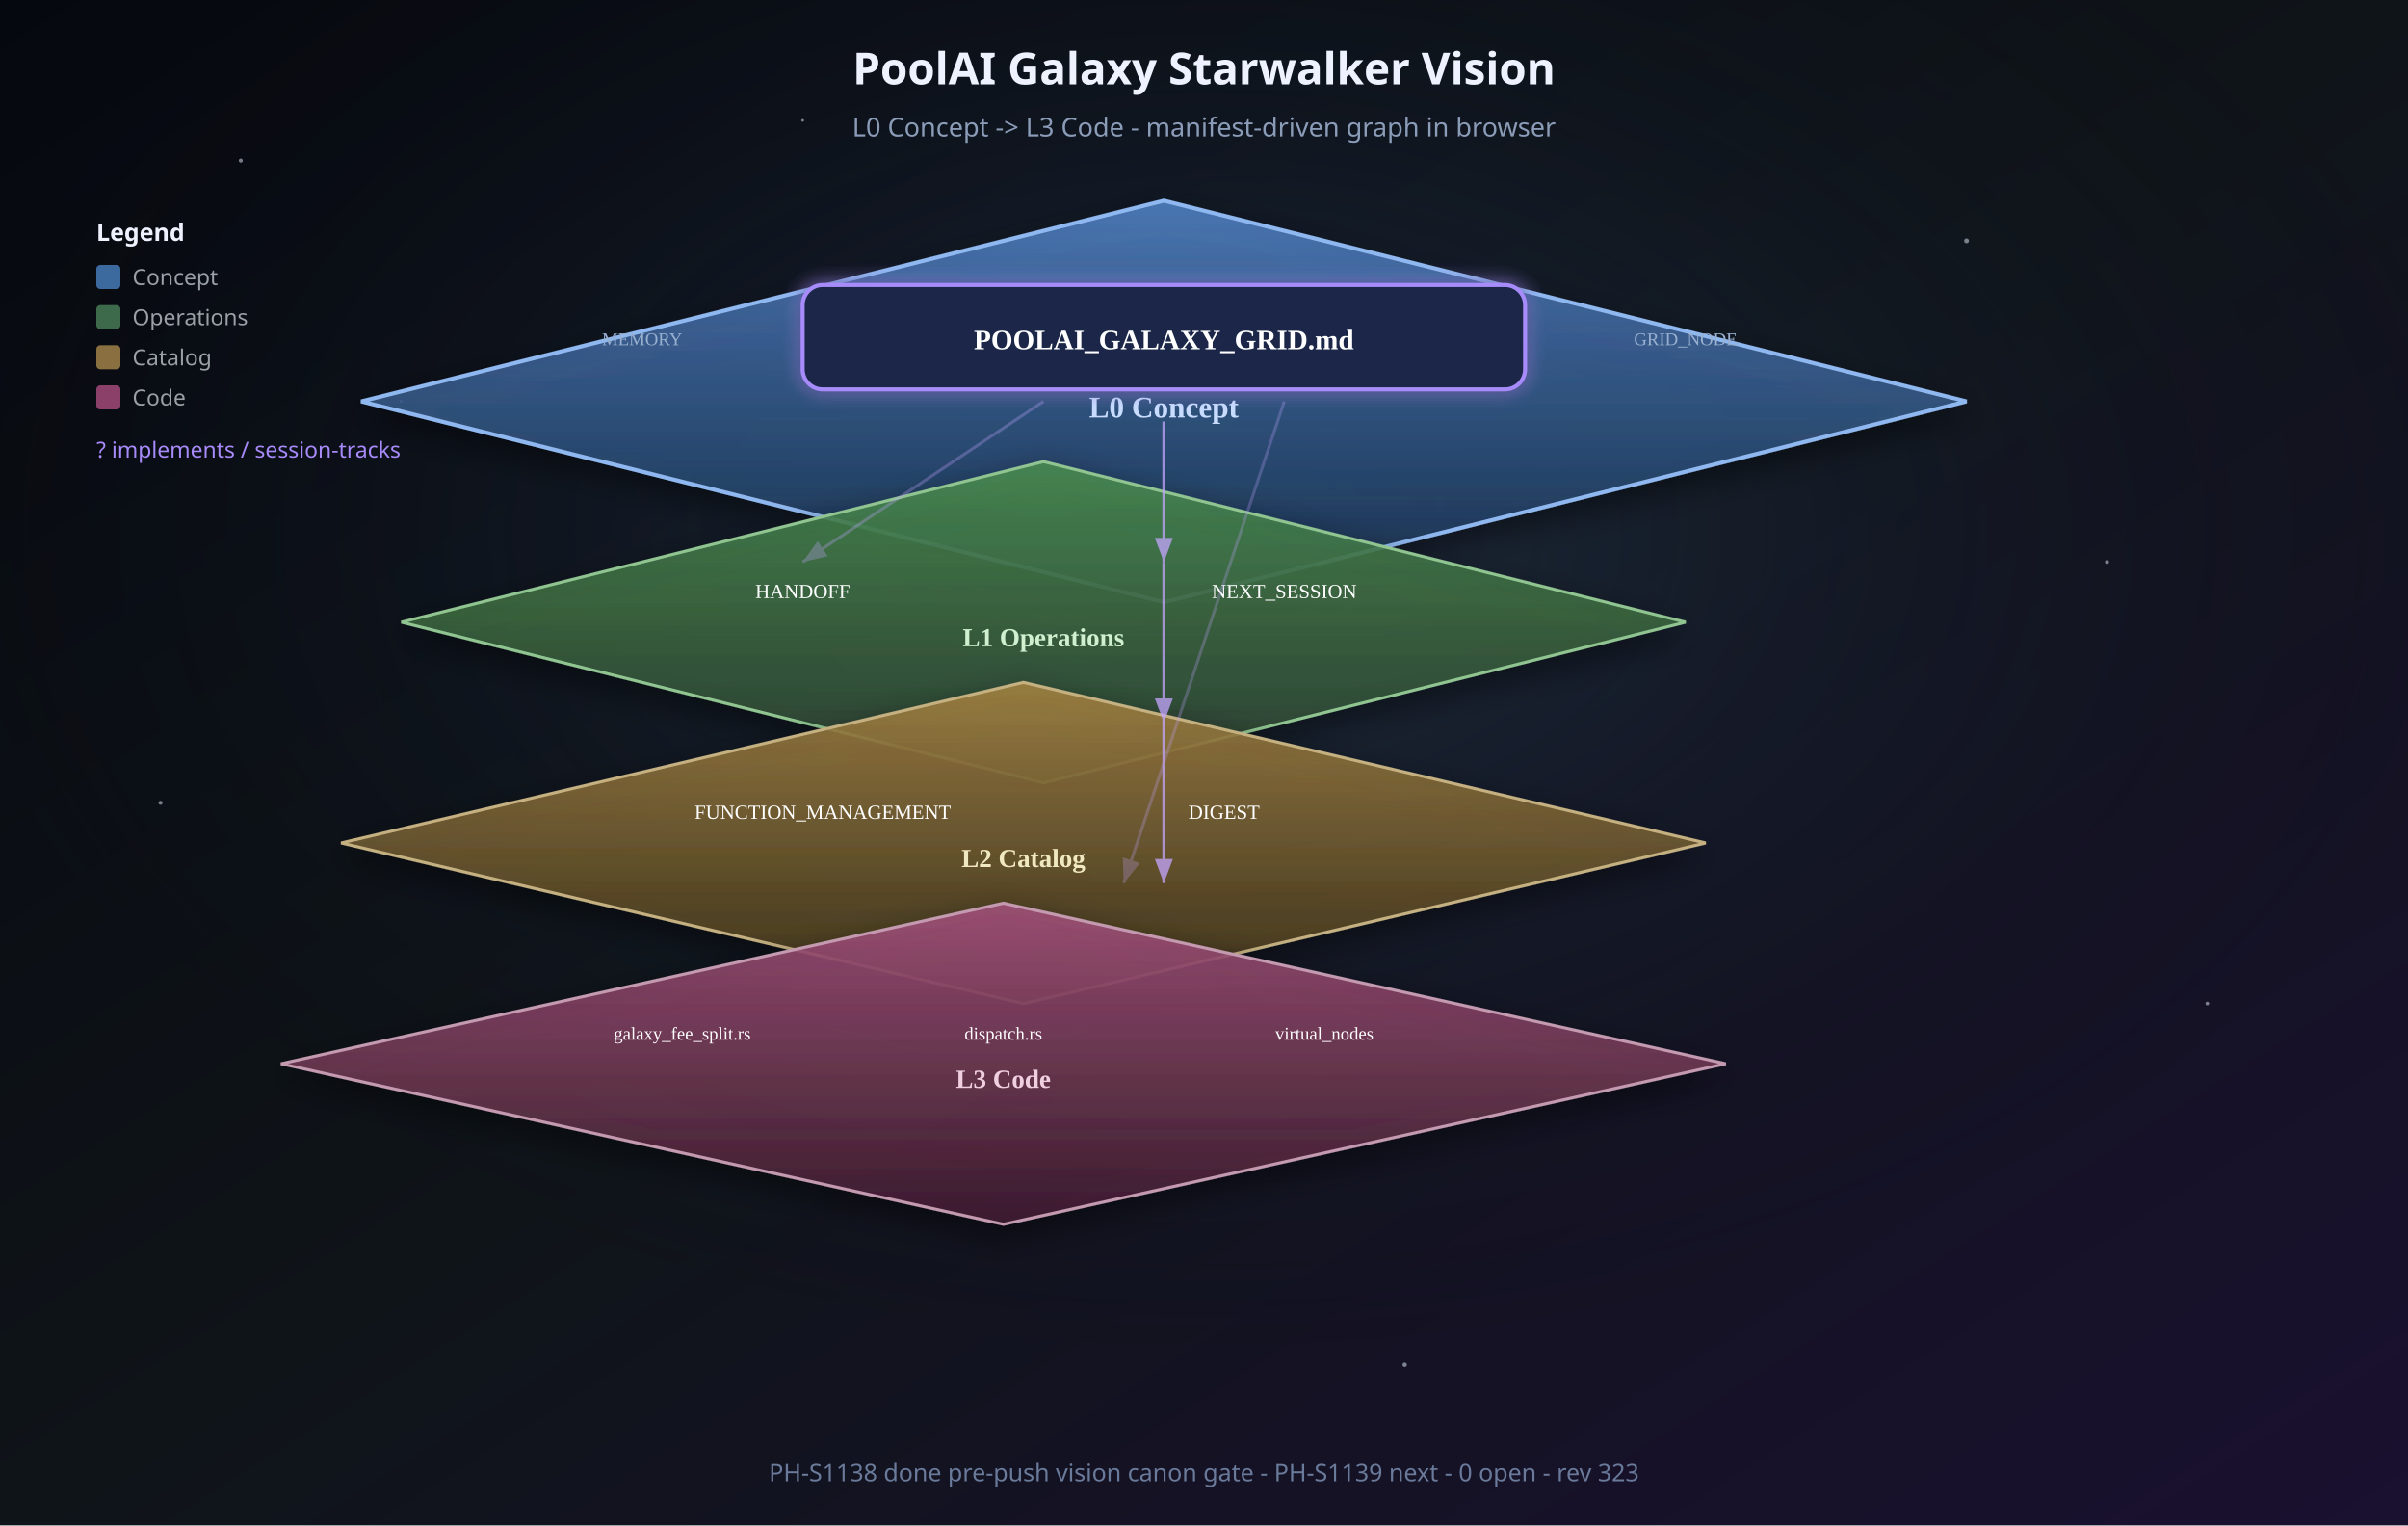
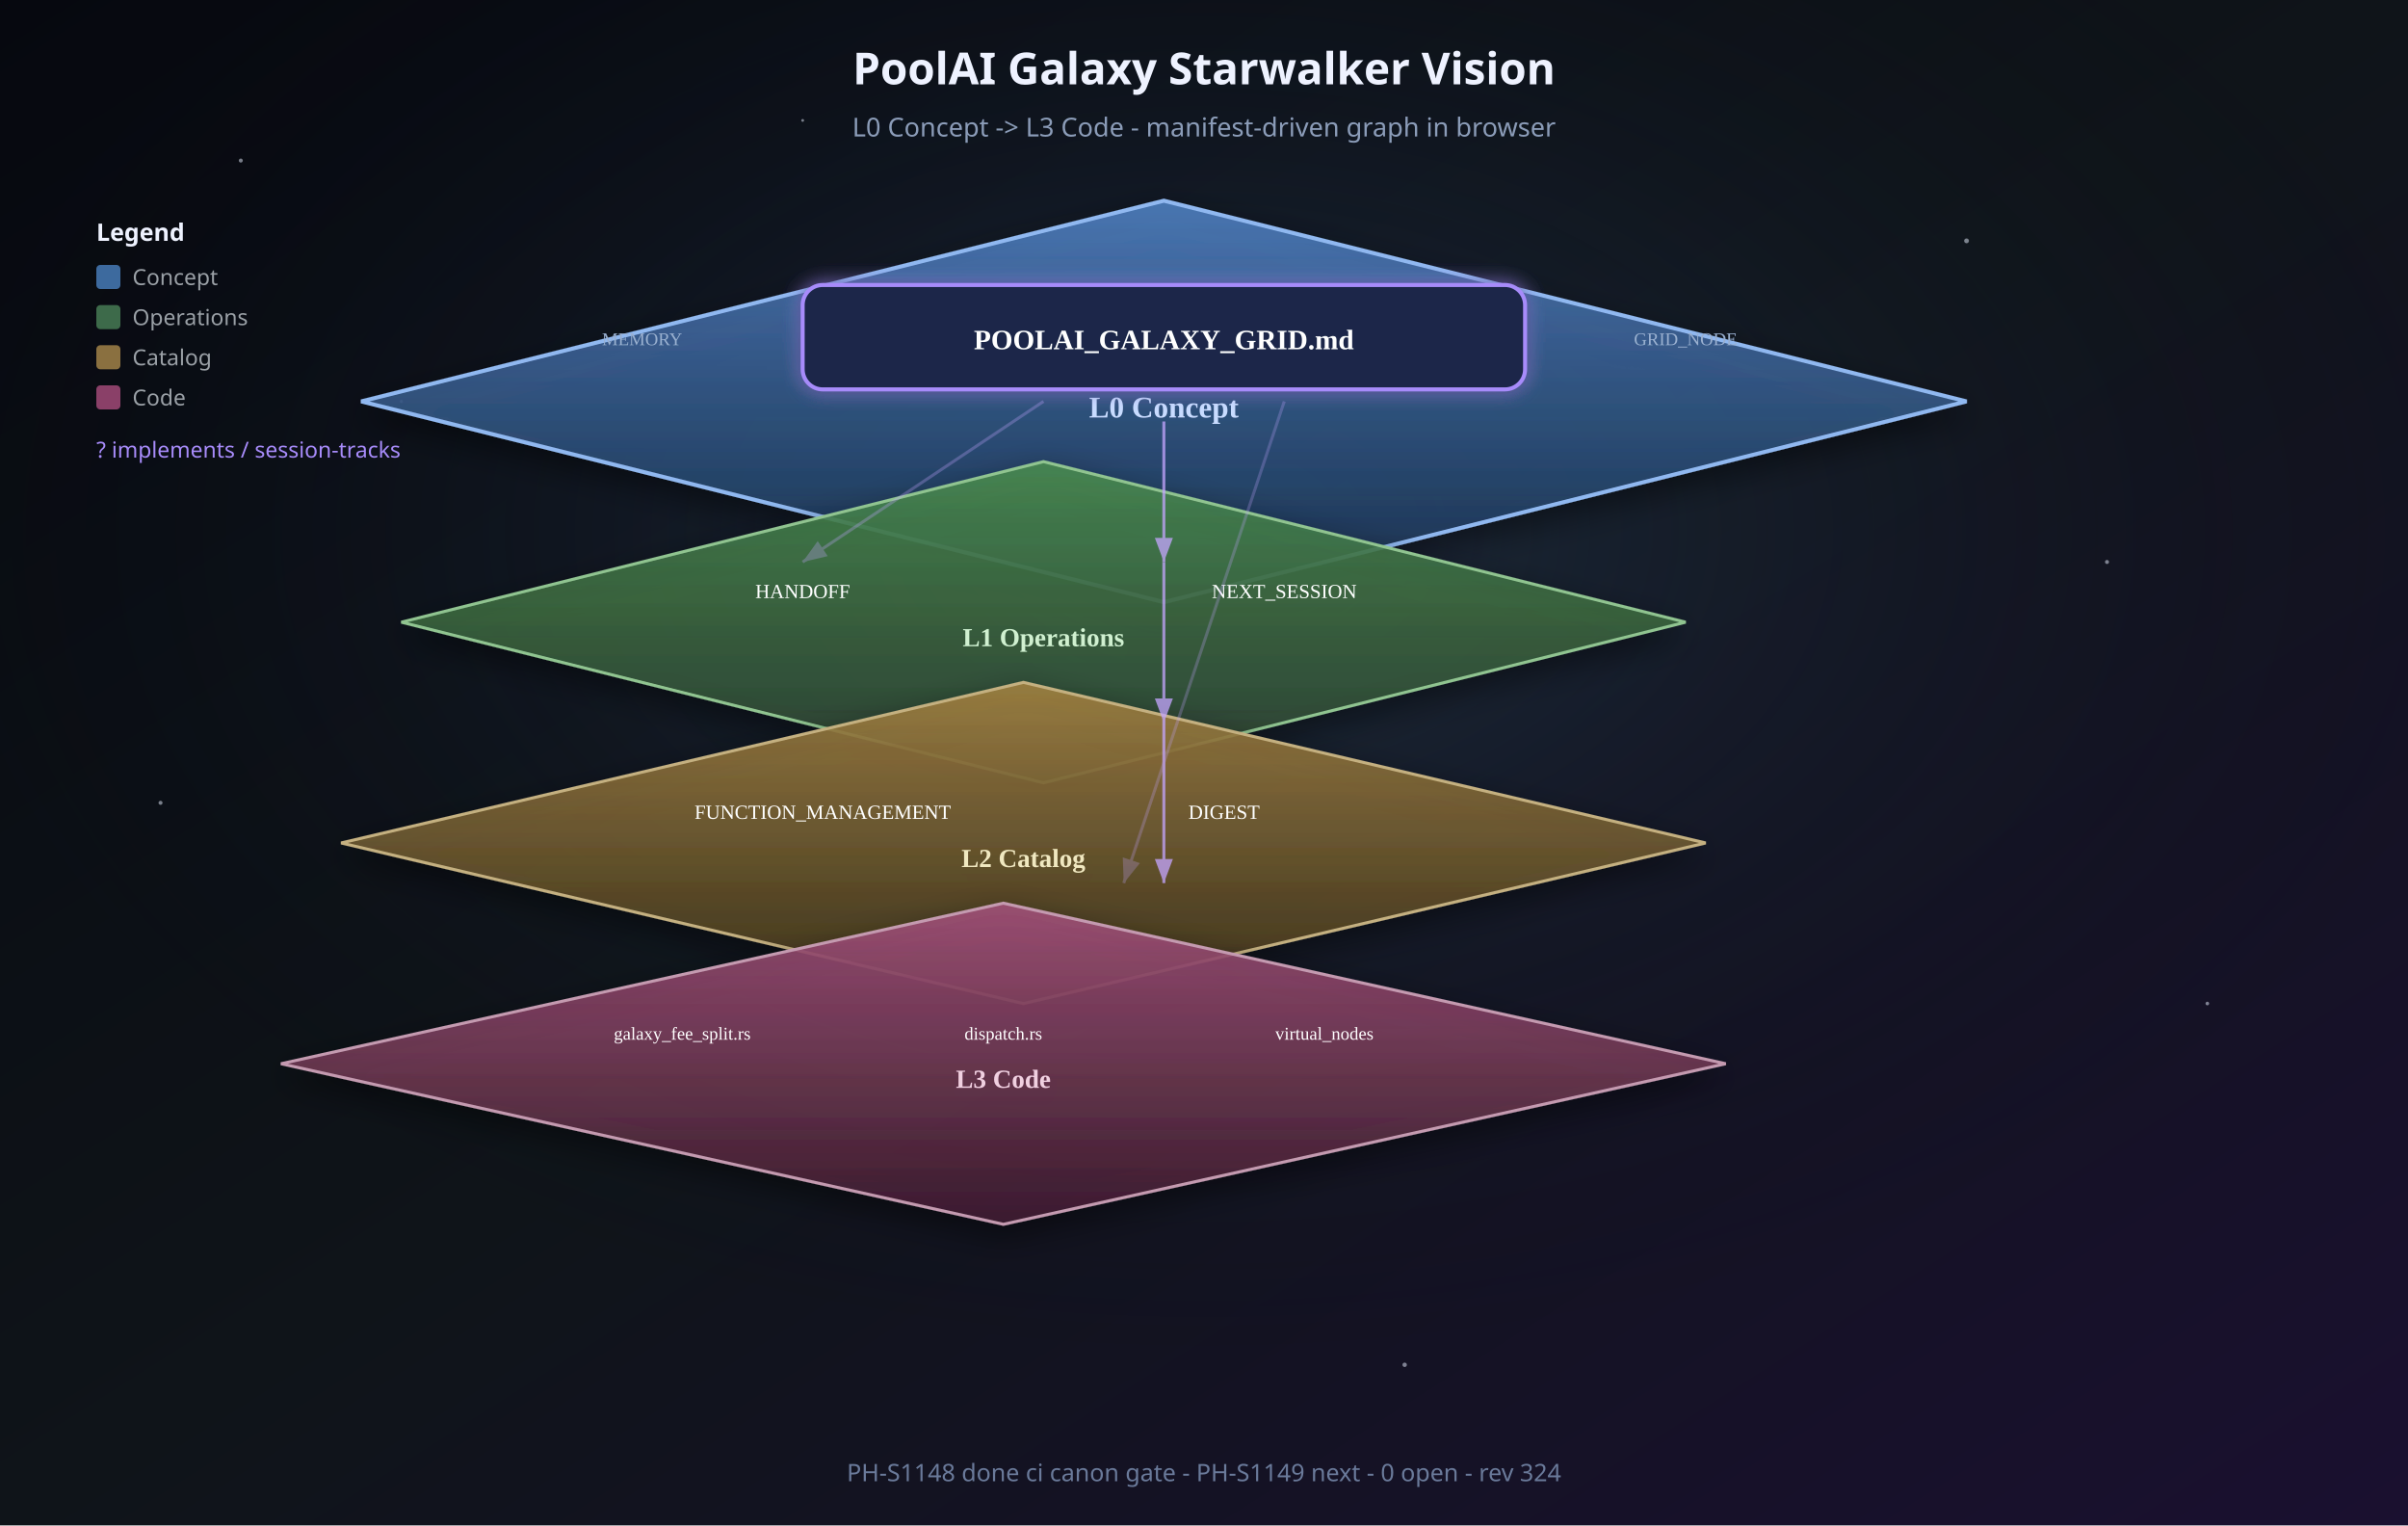
<svg xmlns="http://www.w3.org/2000/svg" viewBox="0 0 1200 760" role="img" aria-labelledby="title desc">
  <defs>
    <linearGradient id="bg" x1="0%" y1="0%" x2="100%" y2="100%">
      <stop offset="0%" stop-color="#06080f" />
      <stop offset="50%" stop-color="#0f1419" />
      <stop offset="100%" stop-color="#1a1030" />
    </linearGradient>
    <radialGradient id="nebula" cx="50%" cy="35%" r="55%">
      <stop offset="0%" stop-color="#3d5a8a" stop-opacity="0.35" />
      <stop offset="100%" stop-color="#06080f" stop-opacity="0" />
    </radialGradient>
    <linearGradient id="planeL0" x1="0%" y1="0%" x2="0%" y2="100%">
      <stop offset="0%" stop-color="#4a7ab8" stop-opacity="0.95" />
      <stop offset="100%" stop-color="#1e3350" stop-opacity="0.85" />
    </linearGradient>
    <linearGradient id="planeL1" x1="0%" y1="0%" x2="0%" y2="100%">
      <stop offset="0%" stop-color="#4a8a50" stop-opacity="0.9" />
      <stop offset="100%" stop-color="#2a4030" stop-opacity="0.85" />
    </linearGradient>
    <linearGradient id="planeL2" x1="0%" y1="0%" x2="0%" y2="100%">
      <stop offset="0%" stop-color="#a08040" stop-opacity="0.9" />
      <stop offset="100%" stop-color="#403520" stop-opacity="0.85" />
    </linearGradient>
    <linearGradient id="planeL3" x1="0%" y1="0%" x2="0%" y2="100%">
      <stop offset="0%" stop-color="#a05078" stop-opacity="0.9" />
      <stop offset="100%" stop-color="#402030" stop-opacity="0.85" />
    </linearGradient>
    <filter id="shadow" x="-30%" y="-30%" width="160%" height="160%">
      <feDropShadow dx="0" dy="6" stdDeviation="8" flood-color="#000" flood-opacity="0.5" />
    </filter>
    <filter id="glow" x="-50%" y="-50%" width="200%" height="200%">
      <feGaussianBlur stdDeviation="4" result="b" />
      <feMerge>
        <feMergeNode in="b" />
        <feMergeNode in="SourceGraphic" />
      </feMerge>
    </filter>
    <marker id="arrow" markerWidth="10" markerHeight="10" refX="8" refY="3" orient="auto">
      <path d="M0,0 L8,3 L0,6 Z" fill="#c4a5ff" />
    </marker>
  </defs>
  <rect width="1200" height="760" fill="url(#bg)" />
  <rect width="1200" height="760" fill="url(#nebula)" />
  <g fill="#e8f0ff" opacity="0.5">
    <circle cx="120" cy="80" r="1" />
    <circle cx="980" cy="120" r="1.2" />
    <circle cx="200" cy="200" r="0.8" />
    <circle cx="1050" cy="280" r="1" />
    <circle cx="80" cy="400" r="1" />
    <circle cx="1100" cy="500" r="0.9" />
    <circle cx="400" cy="60" r="0.7" />
    <circle cx="700" cy="680" r="1.1" />
  </g>
  <text x="600" y="42" text-anchor="middle" fill="#eef2ff" font-family="Segoe UI, system-ui, sans-serif" font-size="22" font-weight="600">PoolAI Galaxy Starwalker Vision</text>
  <text x="600" y="68" text-anchor="middle" fill="#8b9cb8" font-family="Segoe UI, system-ui, sans-serif" font-size="13">L0 Concept -&gt; L3 Code - manifest-driven graph in browser</text>
  <g transform="translate(180, 100)" filter="url(#shadow)">
    <path d="M0 100 L400 0 L800 100 L400 200 Z" fill="url(#planeL0)" stroke="#90b8f0" stroke-width="2" />
    <text x="400" y="108" text-anchor="middle" fill="#c8dcff" font-size="15" font-weight="700">L0 Concept</text>
    <g filter="url(#glow)">
      <rect x="220" y="42" width="360" height="52" rx="10" fill="#1a2848" stroke="#a78bfa" stroke-width="2" />
      <text x="400" y="74" text-anchor="middle" fill="#fff" font-size="14" font-weight="700">POOLAI_GALAXY_GRID.md</text>
    </g>
    <text x="140" y="72" text-anchor="middle" fill="#9ab0d0" font-size="9">MEMORY</text>
    <text x="660" y="72" text-anchor="middle" fill="#9ab0d0" font-size="9">GRID_NODE</text>
  </g>
  <g transform="translate(200, 230)" filter="url(#shadow)">
    <path d="M0 80 L320 0 L640 80 L320 160 Z" fill="url(#planeL1)" stroke="#90c490" stroke-width="1.5" />
    <text x="320" y="92" text-anchor="middle" fill="#d0f0d0" font-size="13" font-weight="600">L1 Operations</text>
    <text x="200" y="68" text-anchor="middle" fill="#fff" font-size="10">HANDOFF</text>
    <text x="440" y="68" text-anchor="middle" fill="#fff" font-size="10">NEXT_SESSION</text>
  </g>
  <g transform="translate(170, 340)" filter="url(#shadow)">
    <path d="M0 80 L340 0 L680 80 L340 160 Z" fill="url(#planeL2)" stroke="#c4b080" stroke-width="1.5" />
    <text x="340" y="92" text-anchor="middle" fill="#f0e8c0" font-size="13" font-weight="600">L2 Catalog</text>
    <text x="240" y="68" text-anchor="middle" fill="#fff" font-size="10">FUNCTION_MANAGEMENT</text>
    <text x="440" y="68" text-anchor="middle" fill="#fff" font-size="10">DIGEST</text>
  </g>
  <g transform="translate(140, 450)" filter="url(#shadow)">
    <path d="M0 80 L360 0 L720 80 L360 160 Z" fill="url(#planeL3)" stroke="#c49ab0" stroke-width="1.5" />
    <text x="360" y="92" text-anchor="middle" fill="#f0d0e0" font-size="13" font-weight="600">L3 Code</text>
    <text x="200" y="68" text-anchor="middle" fill="#fff" font-size="9">galaxy_fee_split.rs</text>
    <text x="360" y="68" text-anchor="middle" fill="#fff" font-size="9">dispatch.rs</text>
    <text x="520" y="68" text-anchor="middle" fill="#fff" font-size="9">virtual_nodes</text>
  </g>
  <g fill="none" stroke="#c4a5ff" stroke-width="1.5" marker-end="url(#arrow)" opacity="0.75">
    <path d="M580 210 L580 280" />
    <path d="M580 280 L580 360" />
    <path d="M580 360 L580 440" />
    <path d="M520 200 L400 280" opacity="0.4" />
    <path d="M640 200 L560 440" opacity="0.35" />
  </g>
  <g transform="translate(48, 120)" font-family="Segoe UI, system-ui, sans-serif" font-size="11">
    <text x="0" y="0" fill="#eef2ff" font-weight="600" font-size="12">Legend</text>
    <rect x="0" y="12" width="12" height="12" rx="2" fill="#3d6a9e" />
    <text x="18" y="22" fill="#9aa0a6">Concept</text>
    <rect x="0" y="32" width="12" height="12" rx="2" fill="#3d6a4a" />
    <text x="18" y="42" fill="#9aa0a6">Operations</text>
    <rect x="0" y="52" width="12" height="12" rx="2" fill="#8a7040" />
    <text x="18" y="62" fill="#9aa0a6">Catalog</text>
    <rect x="0" y="72" width="12" height="12" rx="2" fill="#8a4068" />
    <text x="18" y="82" fill="#9aa0a6">Code</text>
    <text x="0" y="108" fill="#a78bfa">? implements / session-tracks</text>
  </g>
-   <text x="600" y="738" text-anchor="middle" fill="#6a7a9a" font-family="Segoe UI, system-ui, sans-serif" font-size="12">PH-S1138 done pre-push vision canon gate - PH-S1139 next - 0 open - rev 323</text>
+   <text x="600" y="738" text-anchor="middle" fill="#6a7a9a" font-family="Segoe UI, system-ui, sans-serif" font-size="12">PH-S1148 done ci canon gate - PH-S1149 next - 0 open - rev 324</text>
</svg>
